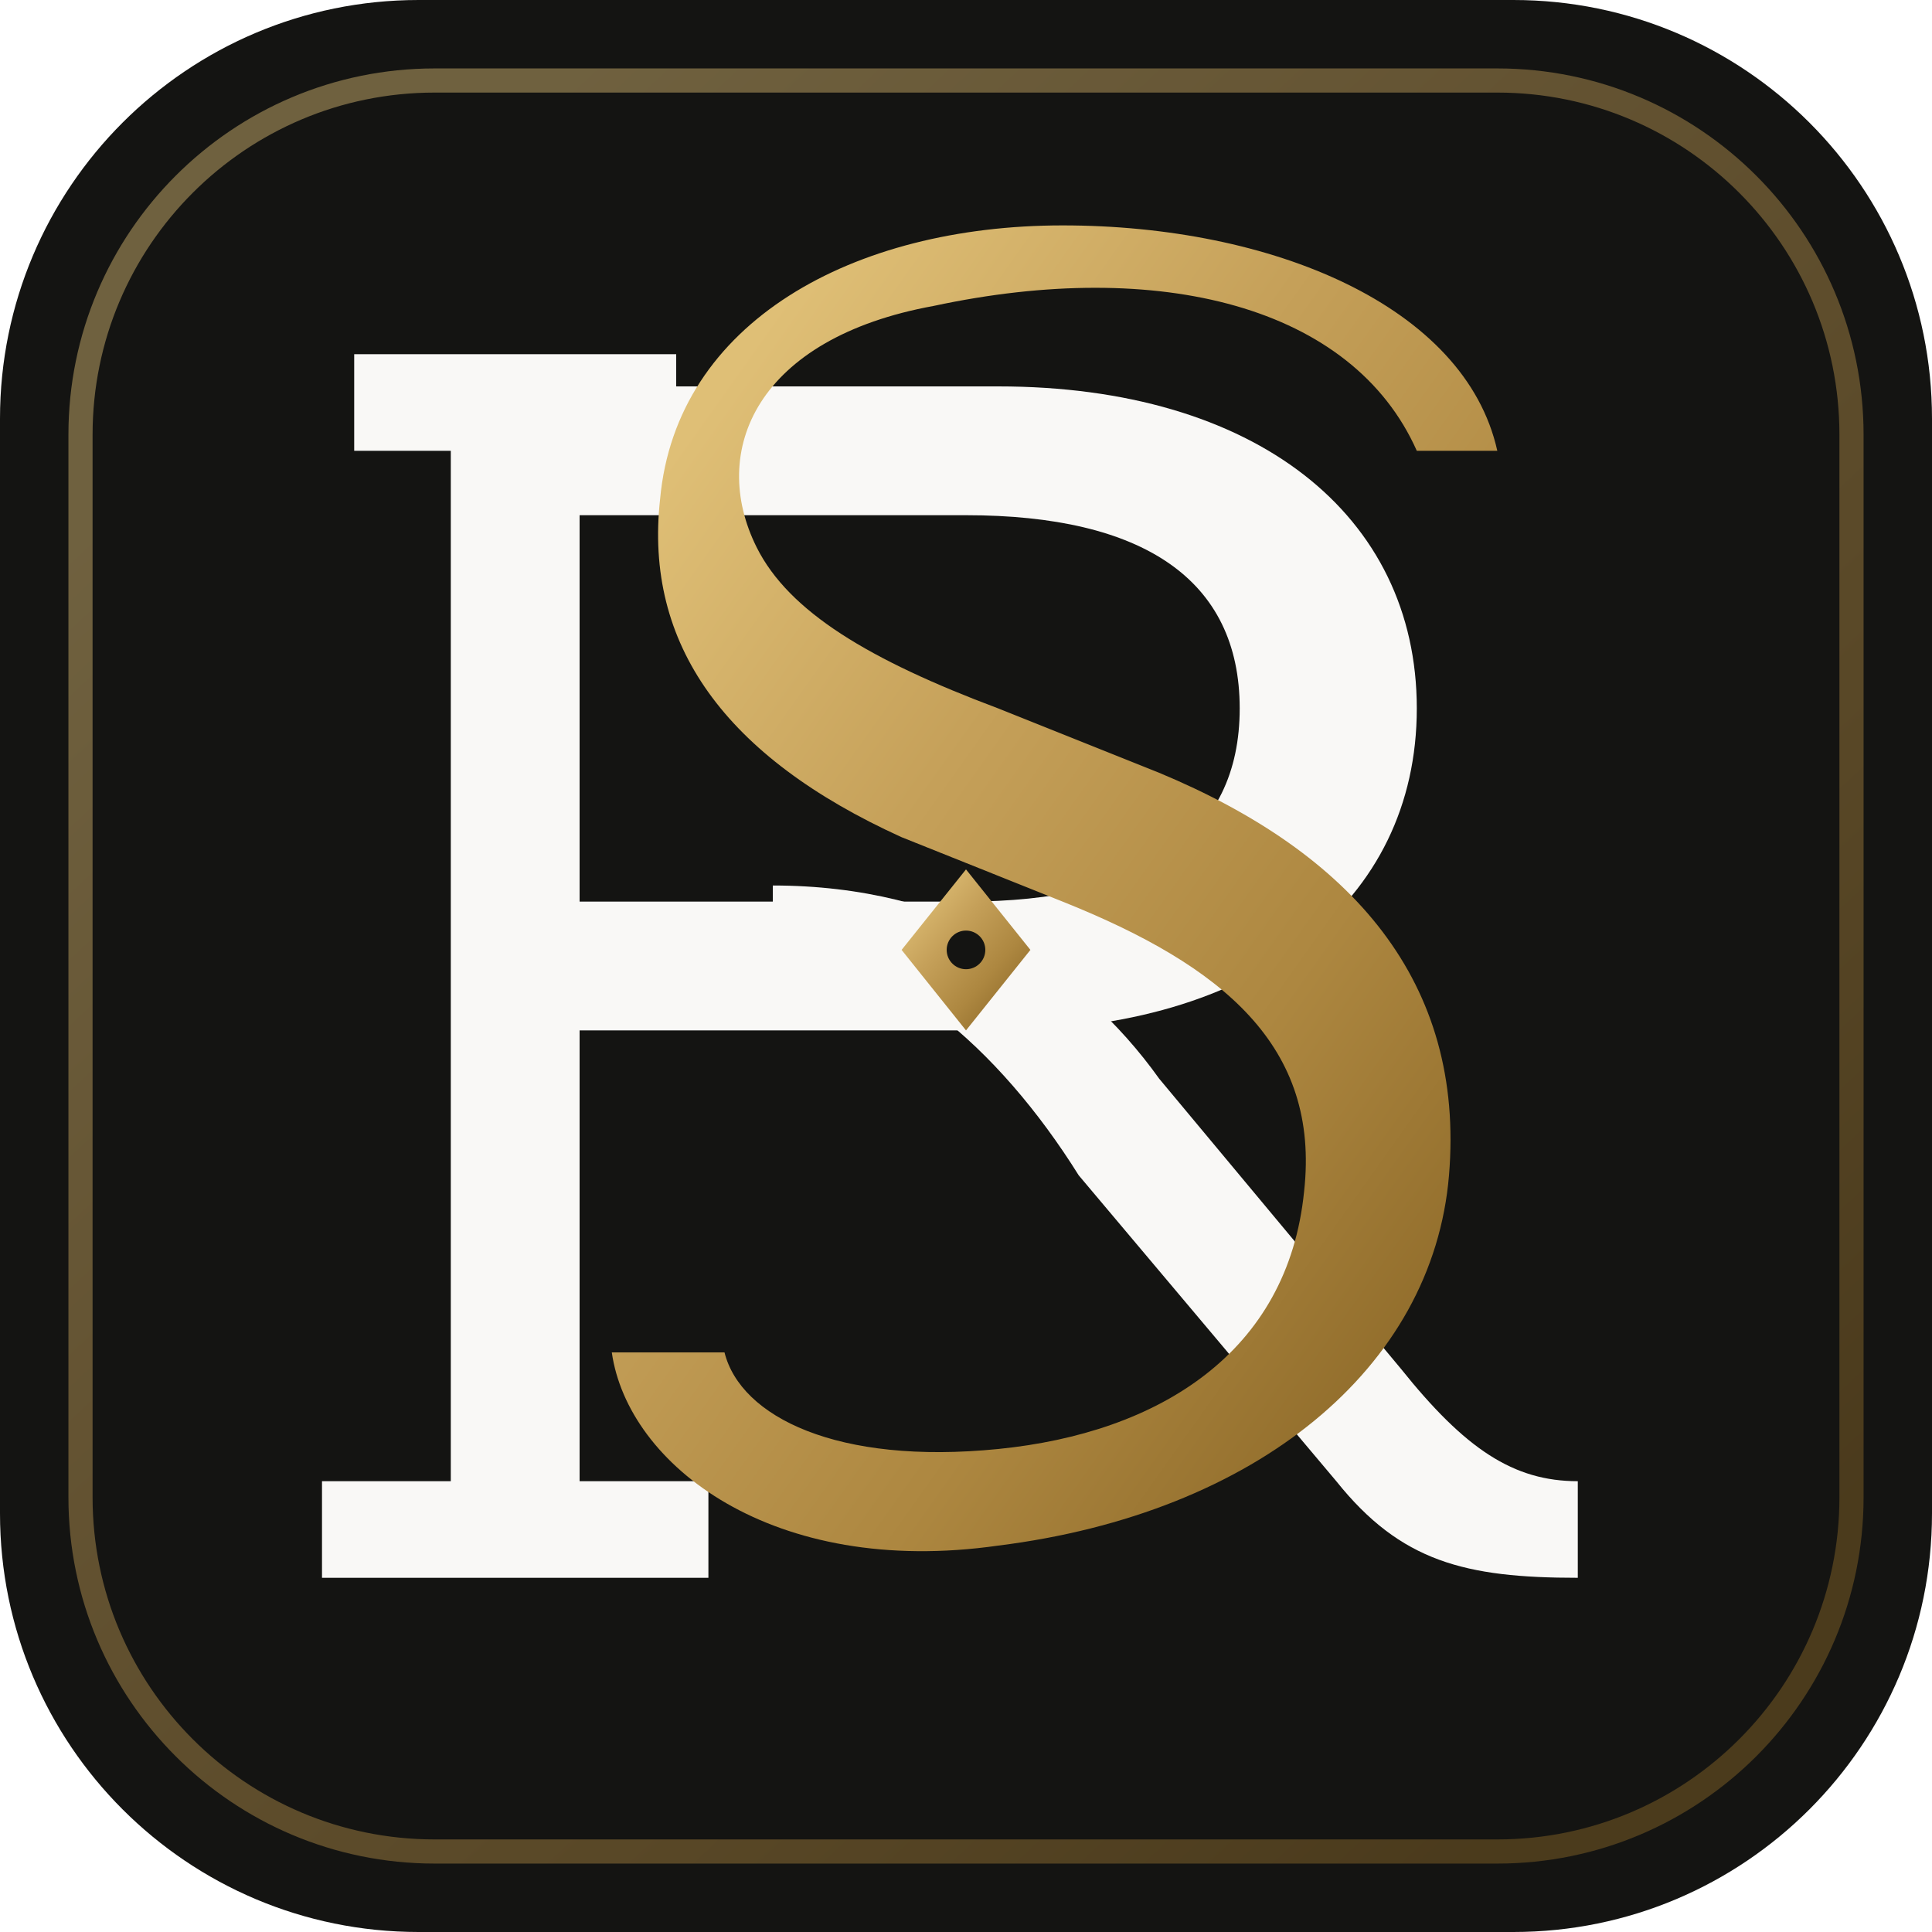
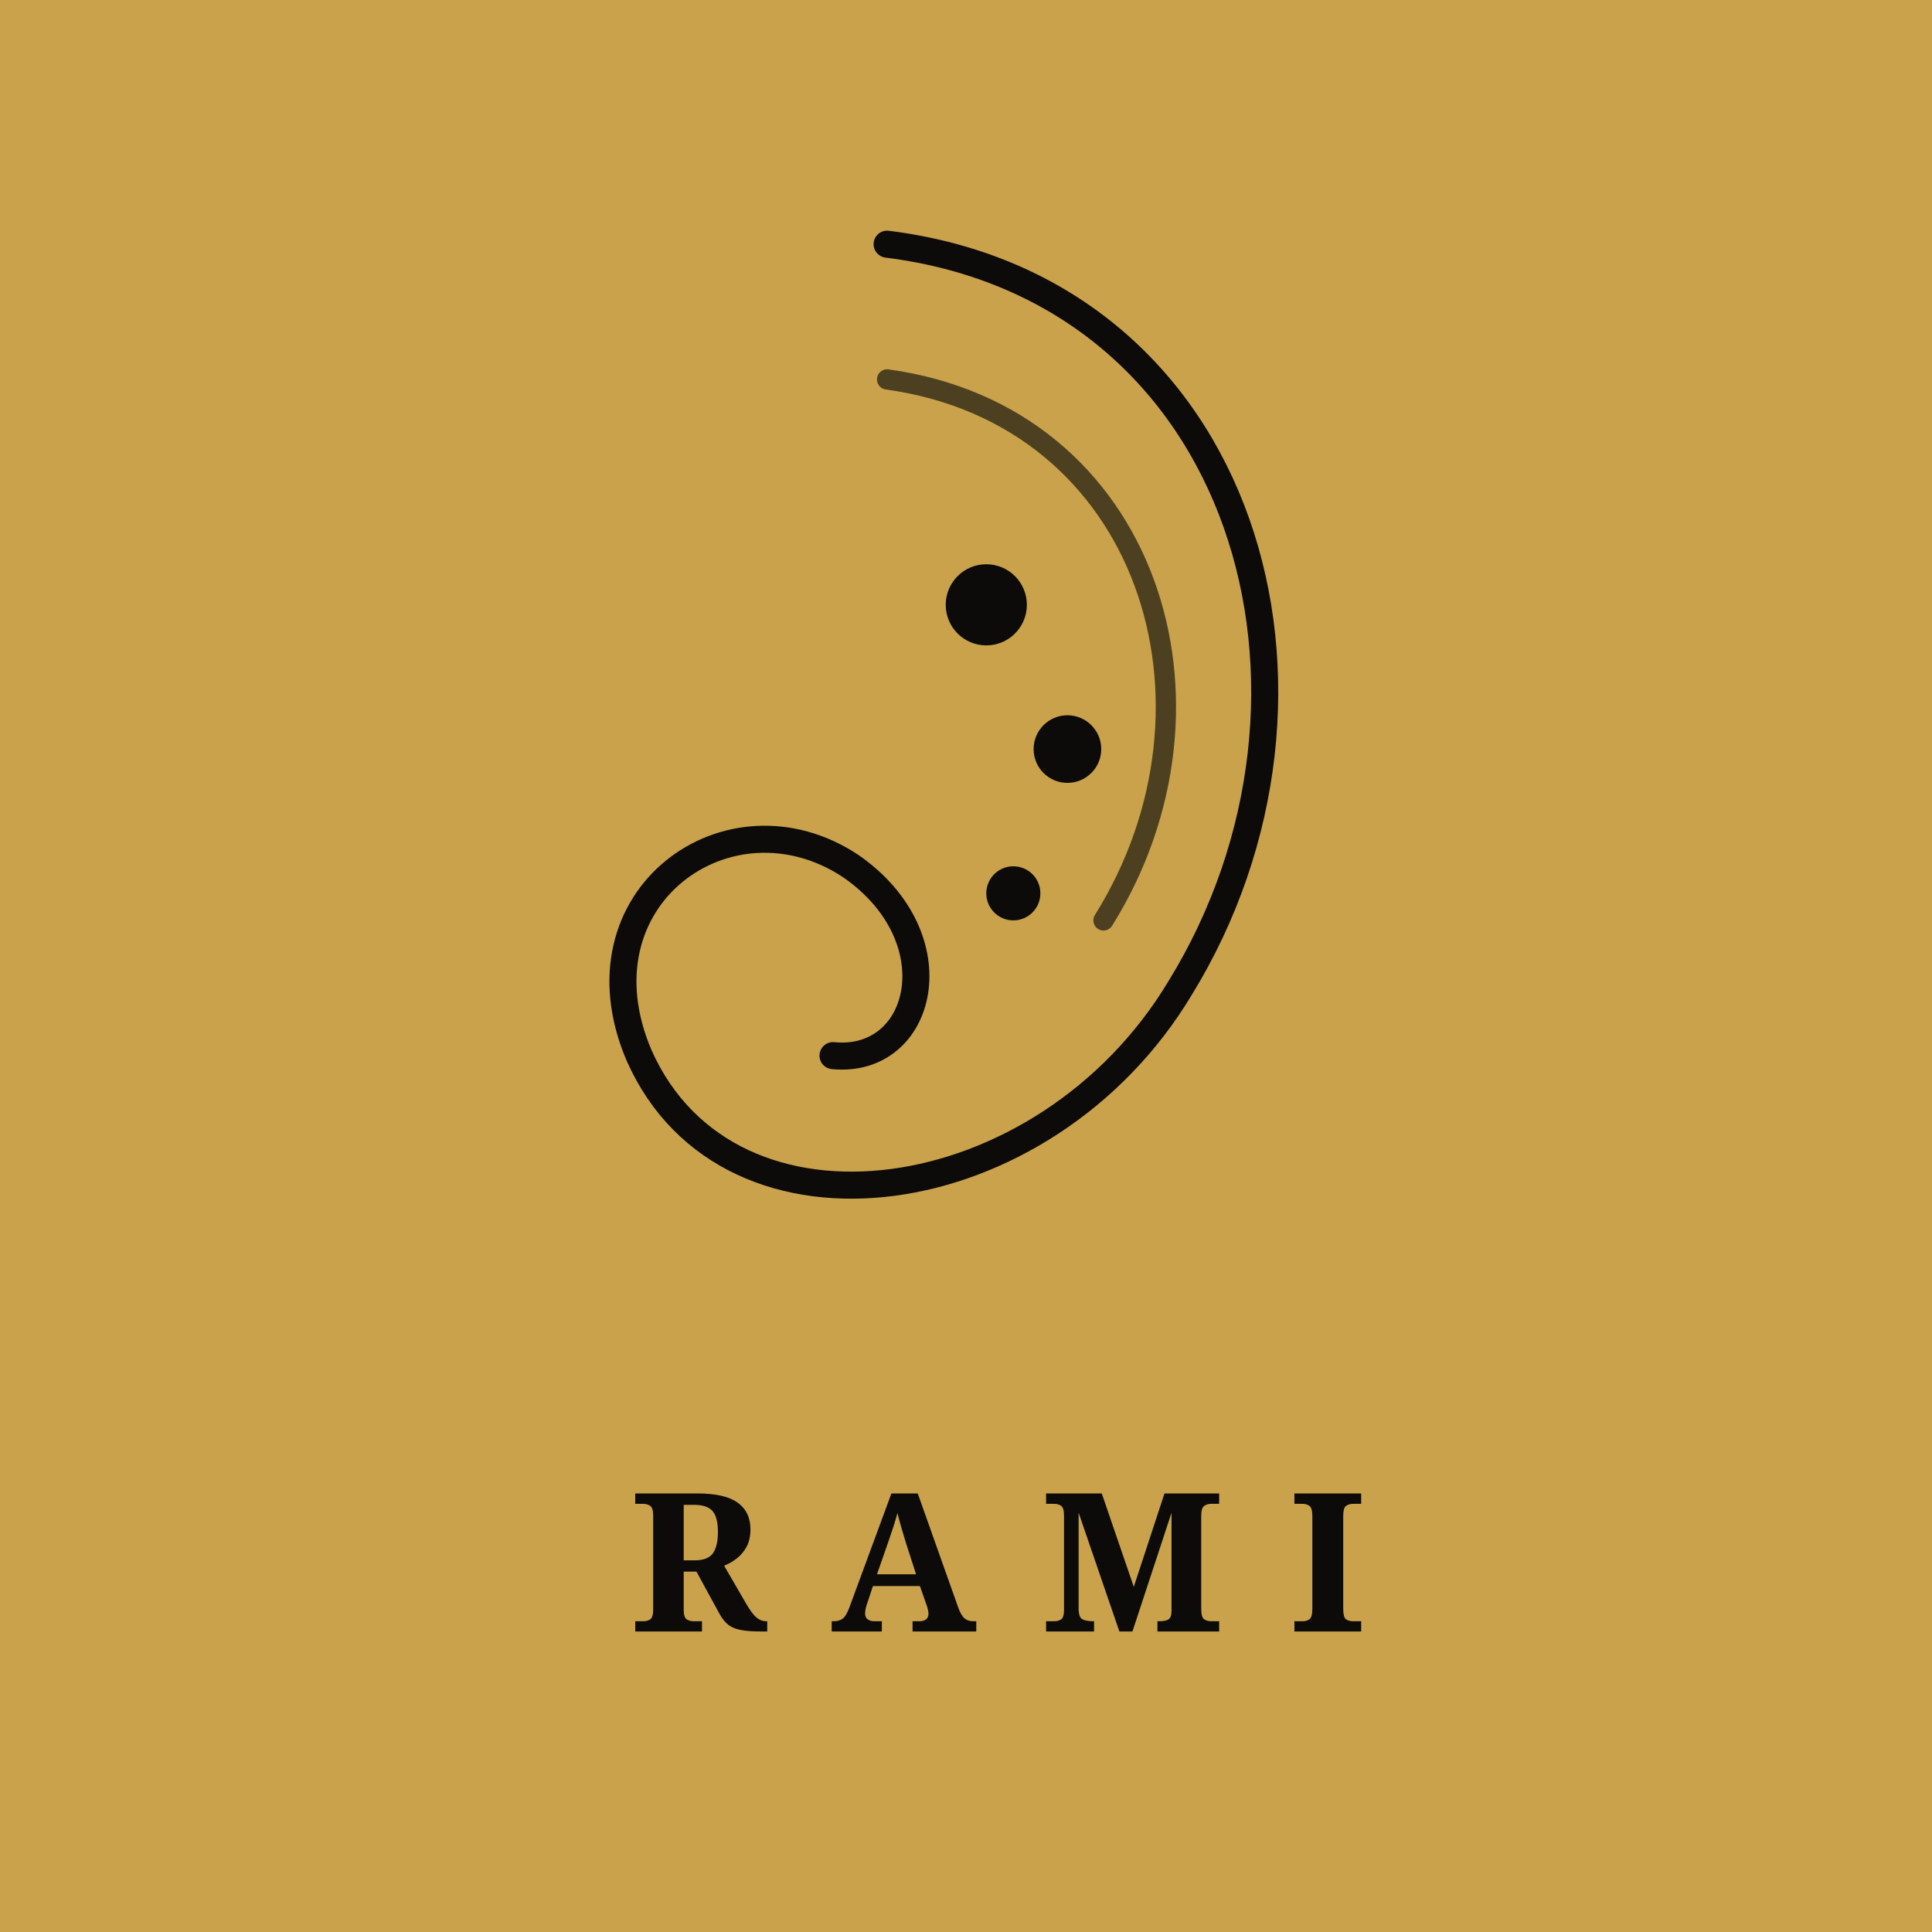
- <svg xmlns="http://www.w3.org/2000/svg" viewBox="0 0 120 120" width="120" height="120" fill="none">
-   <defs>
-     <linearGradient id="favZariGrad" x1="15%" y1="10%" x2="90%" y2="90%">
-       <stop offset="0%" stop-color="#DFBF76" />
-       <stop offset="35%" stop-color="#C5A059" />
-       <stop offset="70%" stop-color="#AD8740" />
-       <stop offset="100%" stop-color="#8E6A29" />
-     </linearGradient>
-   </defs>
-   <rect width="120" height="120" rx="26" fill="#141412" />
-   <rect x="5" y="5" width="110" height="110" rx="22" stroke="url(#favZariGrad)" stroke-width="1.5" stroke-opacity="0.45" fill="none" />
-   <line x1="5" y1="18" x2="5" y2="5" stroke="url(#favZariGrad)" stroke-width="2.5" />
-   <line x1="5" y1="5" x2="18" y2="5" stroke="url(#favZariGrad)" stroke-width="2.5" />
-   <line x1="115" y1="18" x2="115" y2="5" stroke="url(#favZariGrad)" stroke-width="2.5" />
-   <line x1="115" y1="5" x2="102" y2="5" stroke="url(#favZariGrad)" stroke-width="2.5" />
-   <line x1="5" y1="102" x2="5" y2="115" stroke="url(#favZariGrad)" stroke-width="2.5" />
-   <line x1="5" y1="115" x2="18" y2="115" stroke="url(#favZariGrad)" stroke-width="2.5" />
-   <line x1="115" y1="102" x2="115" y2="115" stroke="url(#favZariGrad)" stroke-width="2.5" />
-   <line x1="115" y1="115" x2="102" y2="115" stroke="url(#favZariGrad)" stroke-width="2.5" />
-   <path d="M 22 22 H 42 V 28 H 36 V 92 H 44 V 98 H 20 V 92 H 28 V 28 H 22 Z" fill="#F9F8F6" />
-   <path d="M 36 24 H 62 C 78 24 88 32 88 44 C 88 56 78 64 62 64 H 36 V 56 H 60 C 71 56 77 52 77 44 C 77 36 71 32 60 32 H 36 Z" fill="#F9F8F6" />
-   <path d="M 48 59 C 55 59 62 65 67 73 L 83 92 C 87 97 91 98 98 98 V 92 C 94 92 91 90 87 85 L 72 67 C 67 60 59 55 48 55 Z" fill="#F9F8F6" />
-   <path d="M 88 28 C 84 19 72 16 58 19 C 47 21 44 28 47 34 C 49 38 54 41 62 44 L 72 48 C 84 53 91 61 90 73 C 89 85 78 94 62 96 C 48 98 39 91 38 84 H 45 C 46 88 52 91 62 90 C 72 89 80 84 81 74 C 82 65 76 60 66 56 L 56 52 C 45 47 40 40 41 31 C 42 20 53 14 66 14 C 79 14 91 19 93 28 Z" fill="url(#favZariGrad)" />
-   <polygon points="60,54 64,59 60,64 56,59" fill="url(#favZariGrad)" />
-   <circle cx="60" cy="59" r="1.2" fill="#141412" />
+ <svg xmlns="http://www.w3.org/2000/svg" viewBox="0 0 180 180" width="180" height="180" fill="none">
+   <rect width="180" height="180" fill="#C9A24B" />
+   <g transform="translate(-18.15, -6.65) scale(0.42)" stroke="#0C0B0A" stroke-linecap="round">
+     <path d="M240 70 C320 80 345 170 305 235 C275 285 205 295 185 250 C170 215 205 190 232 208 C255 224 248 252 228 250" stroke-width="6" />
+     <path d="M240 100 C298 108 318 172 288 220" stroke-width="4.5" stroke-opacity="0.65" />
+     <circle cx="262" cy="150" r="9" fill="#0C0B0A" stroke="none" />
+     <circle cx="280" cy="182" r="7.5" fill="#0C0B0A" stroke="none" />
+     <circle cx="268" cy="214" r="6" fill="#0C0B0A" stroke="none" />
+   </g>
+   <text font-family="'Cormorant Garamond', Georgia, serif" font-weight="600" x="93" y="152" text-anchor="middle" fill="#0C0B0A" font-size="18" letter-spacing="6">RAMI</text>
</svg>
